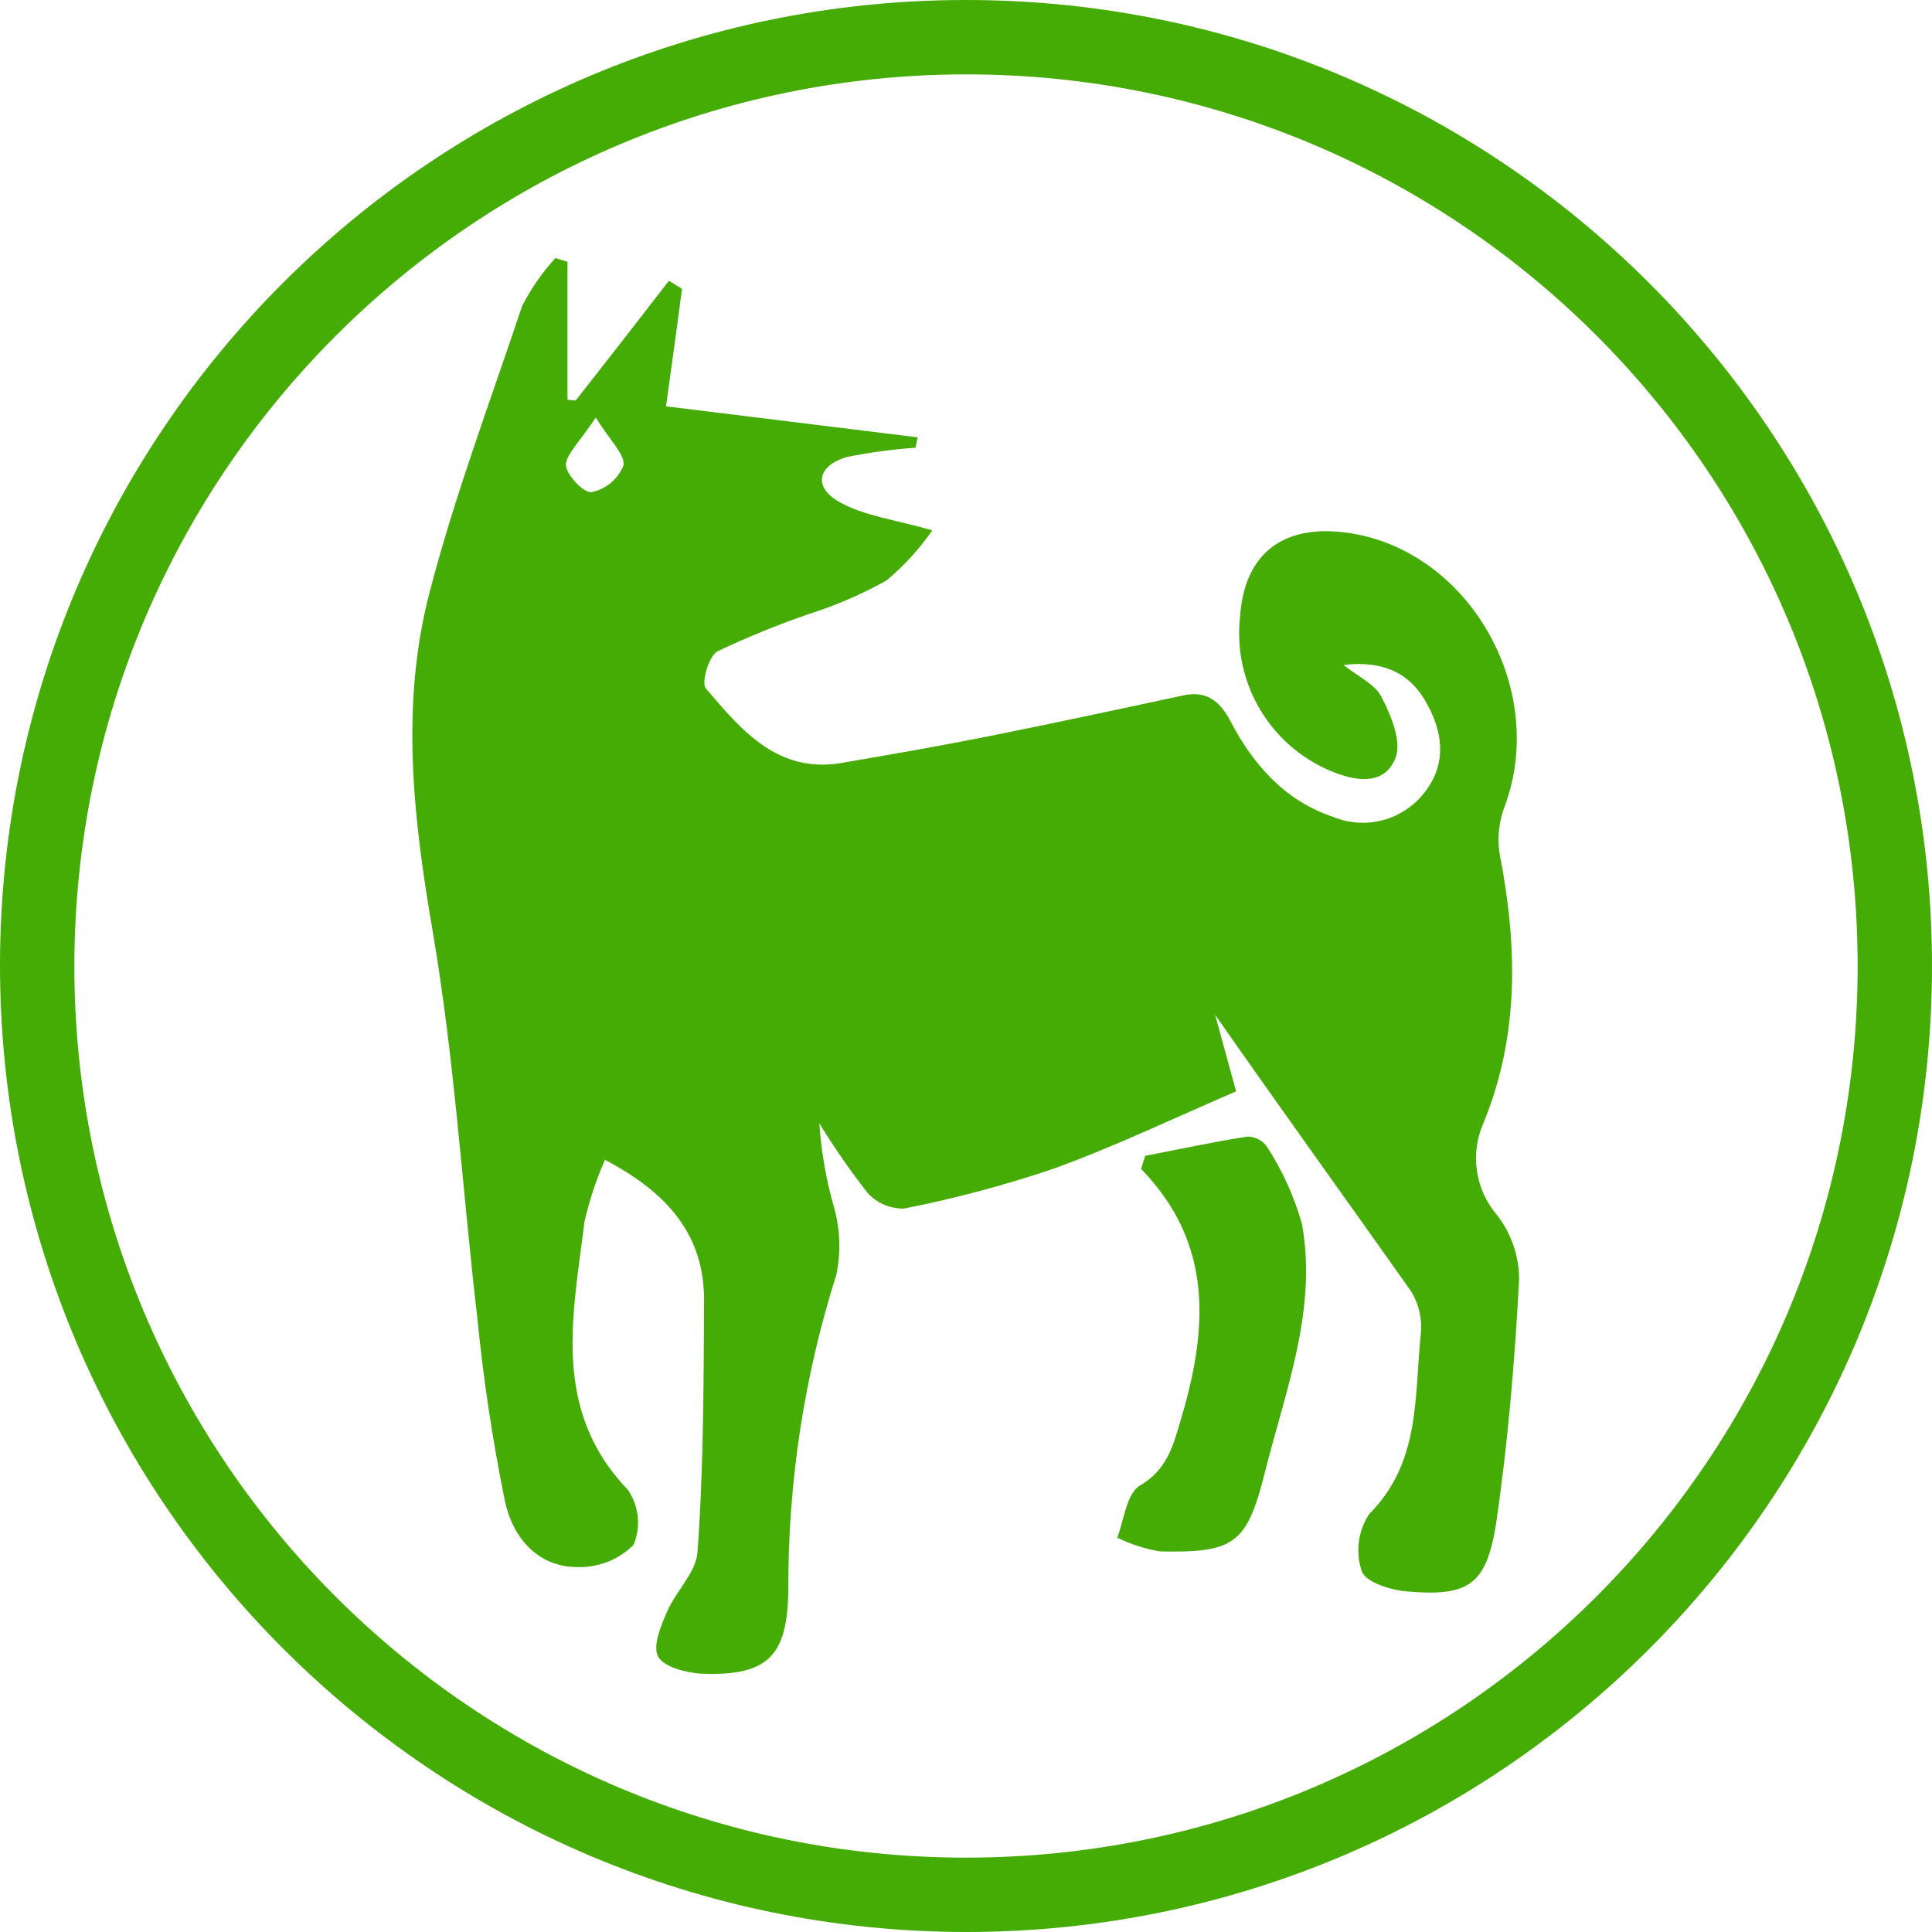
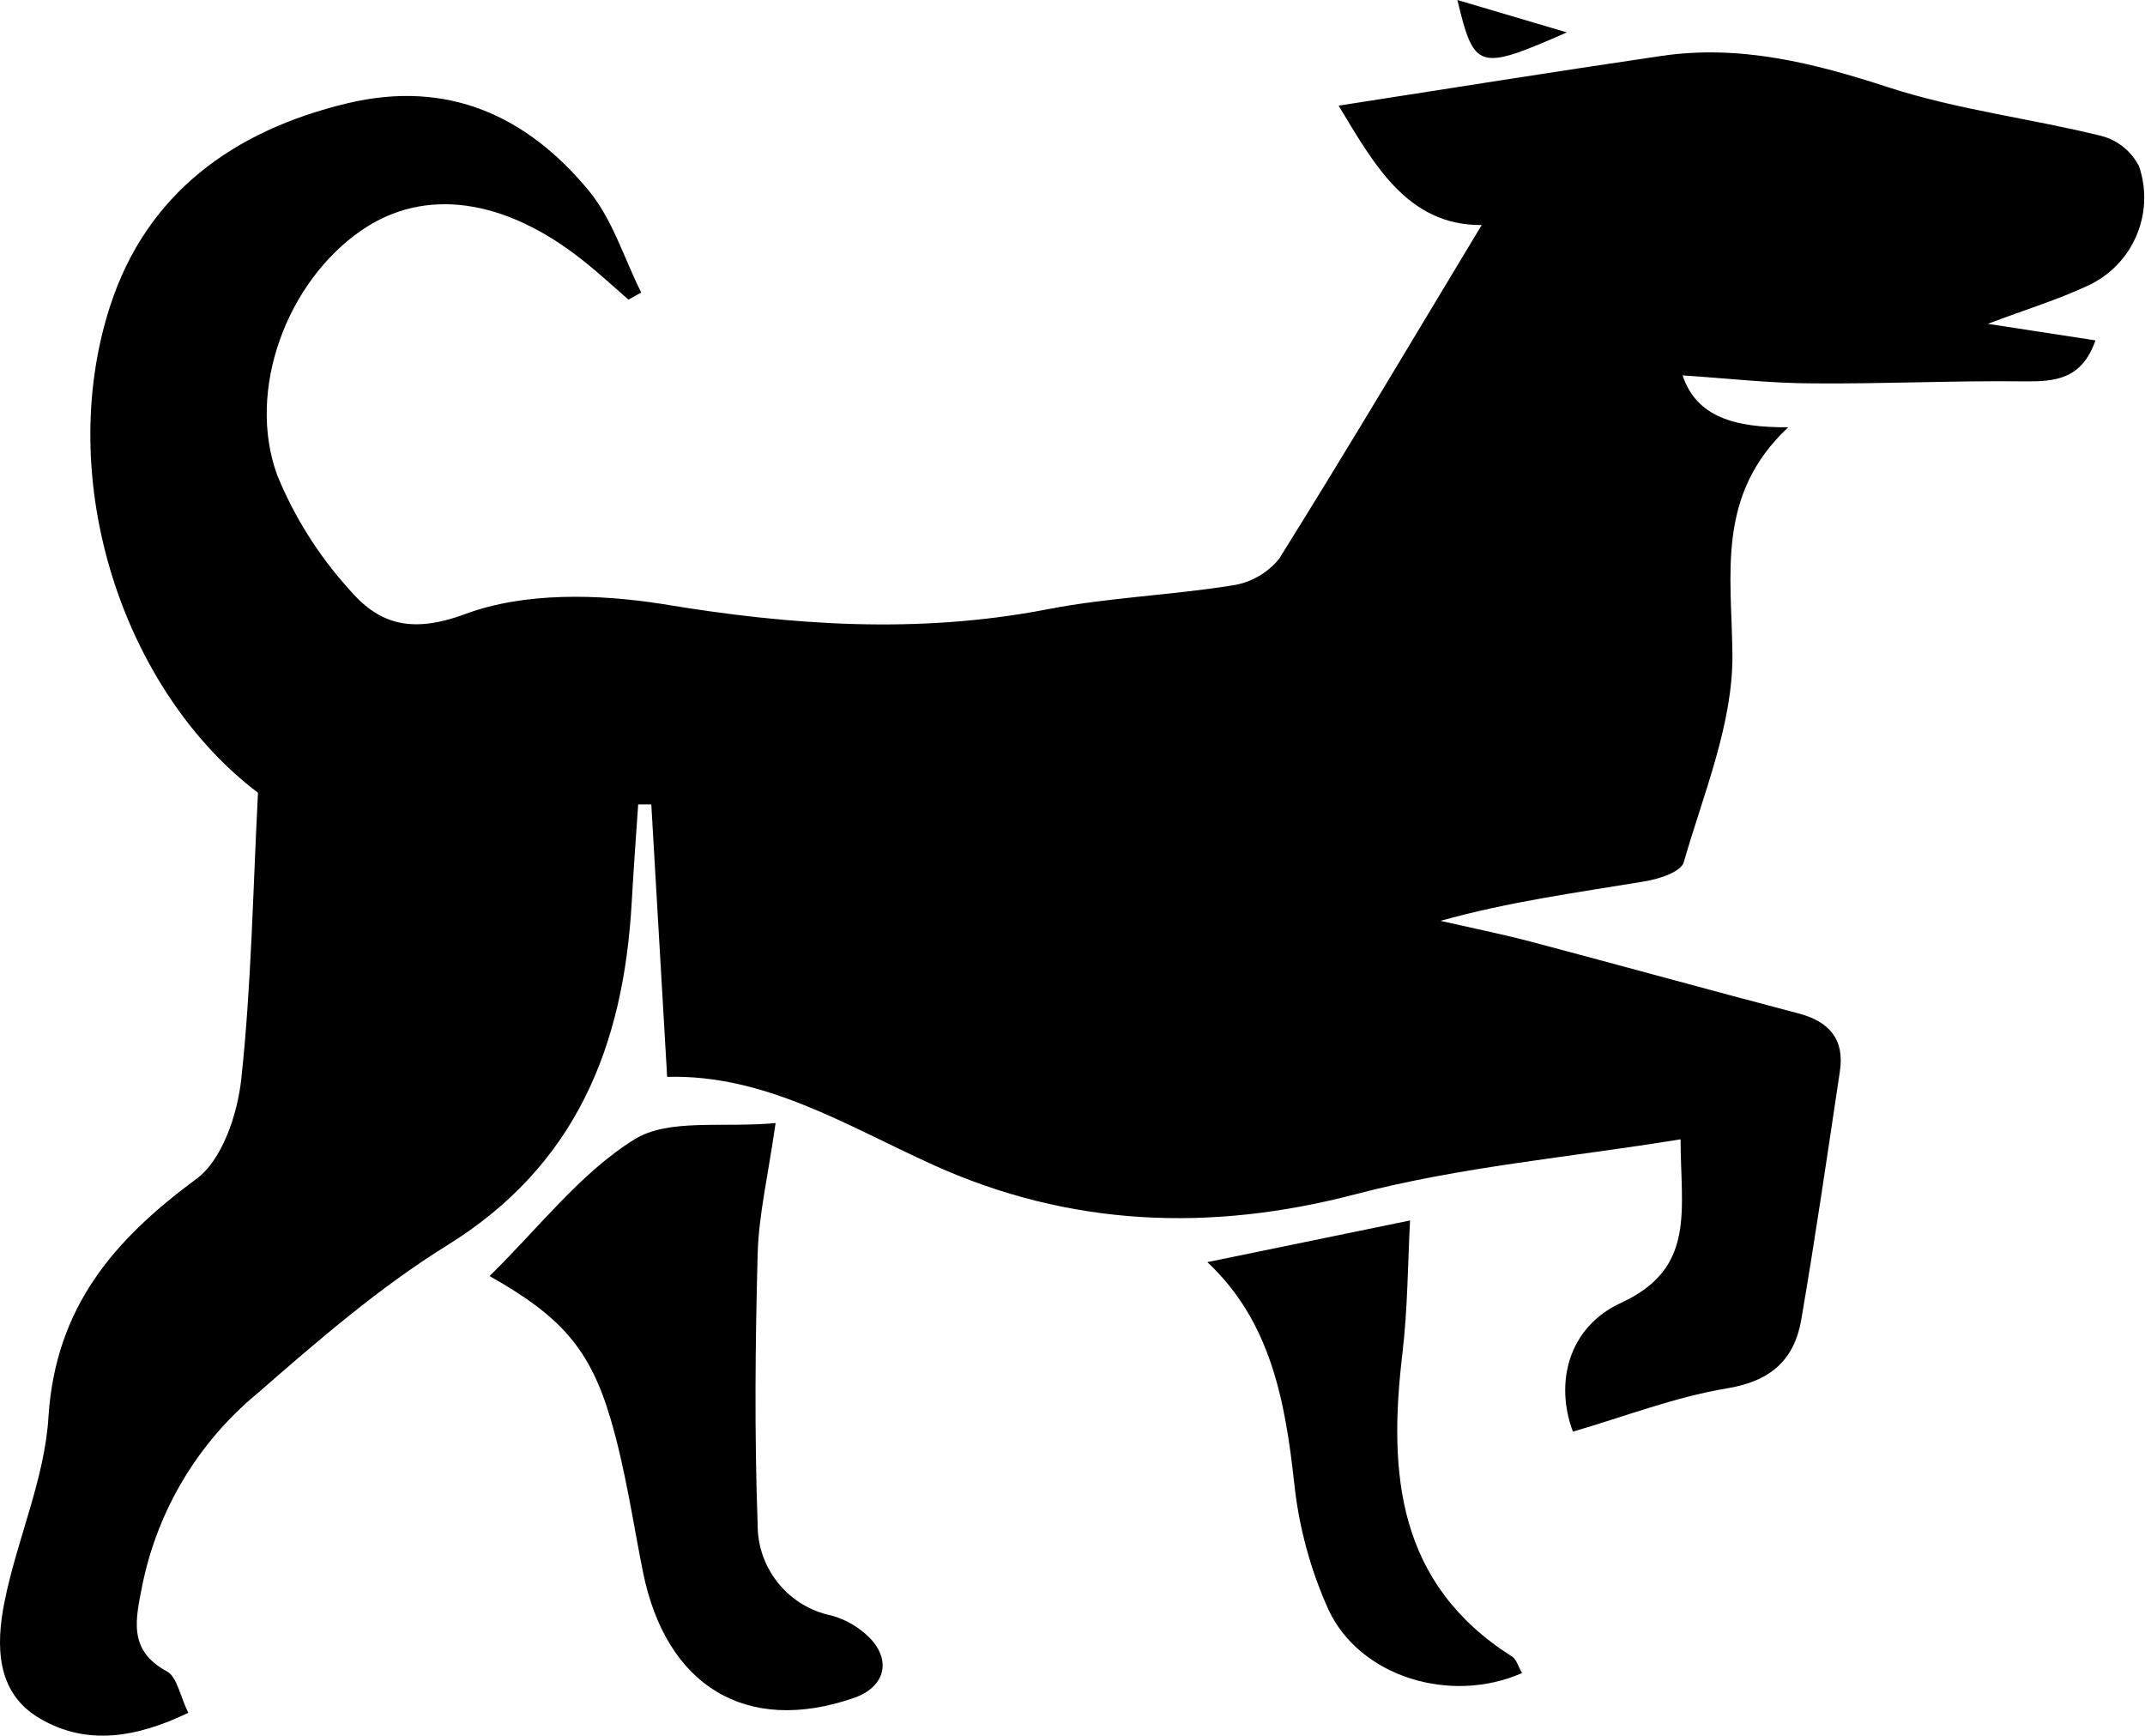
- <svg xmlns="http://www.w3.org/2000/svg" viewBox="0 0 120.82 120.82">
-   <defs>
-     <style>.cls-1{fill:#44ac04;}</style>
-   </defs>
-   <g id="Layer_2" data-name="Layer 2">
-     <g id="Layer_1-2" data-name="Layer 1">
-       <g id="_11_dog" data-name="11_dog">
-         <path class="cls-1" d="M37.83,72.53c3.94,2.07,6.24,4.72,6.2,8.87C44,86.62,44,91.84,43.62,97.05c-.08,1.28-1.35,2.45-1.91,3.75-.38.88-.9,2.12-.56,2.78s1.69,1,2.61,1.08c4.26.19,5.49-1.08,5.54-5.24a64.35,64.35,0,0,1,3-19.7,8.83,8.83,0,0,0-.13-4.17,25.09,25.09,0,0,1-.93-5.3,46.54,46.54,0,0,0,3,4.33,3,3,0,0,0,2.28,1,72.72,72.72,0,0,0,9.35-2.49c3.81-1.38,7.48-3.14,11.43-4.84l-1.31-4.79C80,69.21,84.18,75,88.25,80.76a4.3,4.3,0,0,1,.6,2.69c-.41,3.92,0,8-3.24,11.25a4.12,4.12,0,0,0-.45,3.56c.23.68,1.79,1.17,2.79,1.26,3.88.34,5-.39,5.61-4.24C94.3,90.22,94.73,85.11,95,80a6.58,6.58,0,0,0-1.37-4,5.46,5.46,0,0,1-.86-5.77c2.27-5.53,2.12-11.16,1-16.9a5.82,5.82,0,0,1,.33-2.91c2.78-7.51-2.46-16.35-10.23-17.15-3.81-.39-6.06,1.5-6.32,5.29a9.34,9.34,0,0,0,5.73,9.68c1.56.64,3.32.89,4-.87.38-1-.29-2.64-.89-3.79-.41-.81-1.49-1.28-2.37-2,2.54-.29,4.26.54,5.3,2.59,1,1.88,1.09,3.82-.35,5.53a4.87,4.87,0,0,1-5.61,1.38c-3-1-5-3.26-6.42-6-.72-1.34-1.57-1.9-3-1.58-4,.86-8,1.72-12,2.52-3.09.62-6.2,1.16-9.3,1.69-4,.69-6.29-2.06-8.5-4.66-.3-.35.18-2,.71-2.31a55.21,55.21,0,0,1,5.67-2.32,26.36,26.36,0,0,0,4.92-2.12,16,16,0,0,0,2.86-3.13c-2.28-.67-4.26-.89-5.85-1.8s-1.35-2.27.55-2.8A33.69,33.69,0,0,1,57.25,28l.14-.65L41.65,25.41c.35-2.54.69-4.95,1-7.35l-.82-.5Q38.94,21.31,36,25.05L35.49,25V16.37l-.76-.23a13.75,13.75,0,0,0-2.08,3c-2,6-4.24,11.92-5.81,18-1.8,7-1,14,.22,21.11,1.37,8,1.85,16.11,2.79,24.17a114.38,114.38,0,0,0,1.71,11.38C32,96,33.51,98,36.12,98a4.77,4.77,0,0,0,3.5-1.39,3.6,3.6,0,0,0-.37-3.46c-4.79-5-3.41-10.93-2.7-16.75A21.88,21.88,0,0,1,37.83,72.53Zm-.57-46.42c.91,1.48,1.84,2.32,1.73,3a2.76,2.76,0,0,1-2,1.67c-.47.07-1.59-1.09-1.6-1.71S36.3,27.56,37.26,26.11Z" />
-         <path class="cls-1" d="M71.36,73.1c4.57,4.7,4.15,10.08,2.5,15.63-.49,1.63-.83,3.15-2.57,4.17-.83.49-1,2.14-1.42,3.26a9.84,9.84,0,0,0,2.68.86c4.65.1,5.43-.48,6.55-4.94,1.28-5.1,3.29-10.15,2.32-15.54a17.77,17.77,0,0,0-2.17-4.8A1.49,1.49,0,0,0,78,71.08c-2.13.33-4.25.79-6.38,1.2Z" />
-         <path class="cls-1" d="M60.41,120.82A60.41,60.41,0,1,0,0,60.41,60.48,60.48,0,0,0,60.41,120.82Zm0-116.17A55.76,55.76,0,1,1,4.65,60.41,55.82,55.82,0,0,1,60.41,4.65Z" />
+ <svg xmlns="http://www.w3.org/2000/svg" viewBox="0 0 212.59 171.98">
+   <g data-name="Layer 2">
+     <g data-name="Layer 1">
+       <g data-name="11_dog">
+         <path d="M146.85,22.3c-7.4.06-10.72-6.12-14.18-11.83,10.88-1.69,21.44-3.38,32-4.93,7.77-1.14,15.07.69,22.48,3.11,6.85,2.23,14.14,3.09,21.16,4.83a5.86,5.86,0,0,1,3.69,3,9.61,9.61,0,0,1-5.28,11.92c-2.83,1.31-5.83,2.23-9.71,3.69l10.67,1.64c-1.36,3.89-4,4.1-7.18,4.06-6.91-.08-13.83.26-20.74.2-4.32,0-8.65-.51-13-.79,1.37,4.1,5.13,5.18,10.47,5.14-7.15,6.71-5.62,14.46-5.53,22.48.07,6.87-2.86,13.8-4.82,20.61-.28,1-2.53,1.7-4,1.93-6.66,1.1-13.35,2-20.11,3.89,3,.69,6.06,1.3,9.05,2.09,8.81,2.33,17.6,4.77,26.41,7.08,3.05.8,4.6,2.55,4.12,5.74-1.23,8.2-2.42,16.4-3.82,24.57-.68,4-3,6.12-7.32,6.84-5.2.86-10.21,2.81-15.32,4.3-1.79-4.77-.52-10.33,4.78-12.77,7.45-3.43,5.9-9.15,5.89-16.2-11.07,1.8-21.83,2.72-32.13,5.42-14.5,3.81-28.43,3.22-41.91-2.87-8.62-3.9-16.7-9-26.4-8.74-.55-9.39-1.06-18.19-1.57-27h-1.3c-.22,3.23-.46,6.46-.64,9.7-.8,14.19-5.47,26.06-18.3,34-6.74,4.18-12.85,9.48-18.86,14.72a33.24,33.24,0,0,0-11.34,18.93c-.63,3.3-1.52,6.44,2.44,8.57,1,.55,1.3,2.45,2.11,4.1C13.51,172.21,8.59,173,4,170.32-.43,167.78-.41,163,.45,158.71c1.24-6.18,4-12.19,4.36-18.39.72-10.78,6.47-17.47,14.65-23.49,2.57-1.89,4.07-6.4,4.45-9.88,1-9.22,1.15-18.53,1.66-28.39C12.24,68.46,5.3,47.65,10.91,30.34c3.62-11.17,12.23-17.41,23.54-20.11,9.91-2.36,17.76,1.23,23.9,8.66,2.36,2.85,3.5,6.7,5.2,10.1l-1.27.7c-1.47-1.28-2.9-2.61-4.43-3.82-7.82-6.25-15.77-7.34-22-3.06-7.39,5.06-11.47,15.84-8.37,24.29a38.64,38.64,0,0,0,7.05,11.22c2.95,3.49,6.15,4.54,11.57,2.53,5.86-2.18,13.17-2,19.53-1,12.78,2.13,25.36,3,38.17.53,6-1.17,12.21-1.39,18.28-2.36a7.38,7.38,0,0,0,4.69-2.64C133.58,44.48,140.17,33.37,146.85,22.3Z" />
+         <path d="M48.52,126.45c4.91-4.81,9-10.21,14.35-13.54,3.4-2.11,8.71-1.13,14-1.62-.75,5.24-1.68,9.13-1.78,13-.24,8.93-.32,17.88,0,26.8a9.15,9.15,0,0,0,7.32,9,8.58,8.58,0,0,1,3.8,2.23c2.22,2.3,1.42,4.92-1.6,5.94C74,171.93,66,167.12,63.72,155.75c-1-5-1.74-10.17-3.19-15.09C58.46,133.6,55.55,130.42,48.52,126.45Z" />
+         <path d="M139.75,120.94c-.22,4-.22,8.7-.77,13.29-1.4,11.85-.47,22.73,10.87,29.92.47.3.65,1.07,1,1.64-7.09,3.12-16.1.38-19.2-6.31a41,41,0,0,1-3.37-12.41c-.9-8.23-2.33-16.11-8.62-22Z" />
+         <path d="M155.29,3.21c-8.78,3.85-9.18,3.73-10.85-3.21Z" />
      </g>
    </g>
  </g>
</svg>
